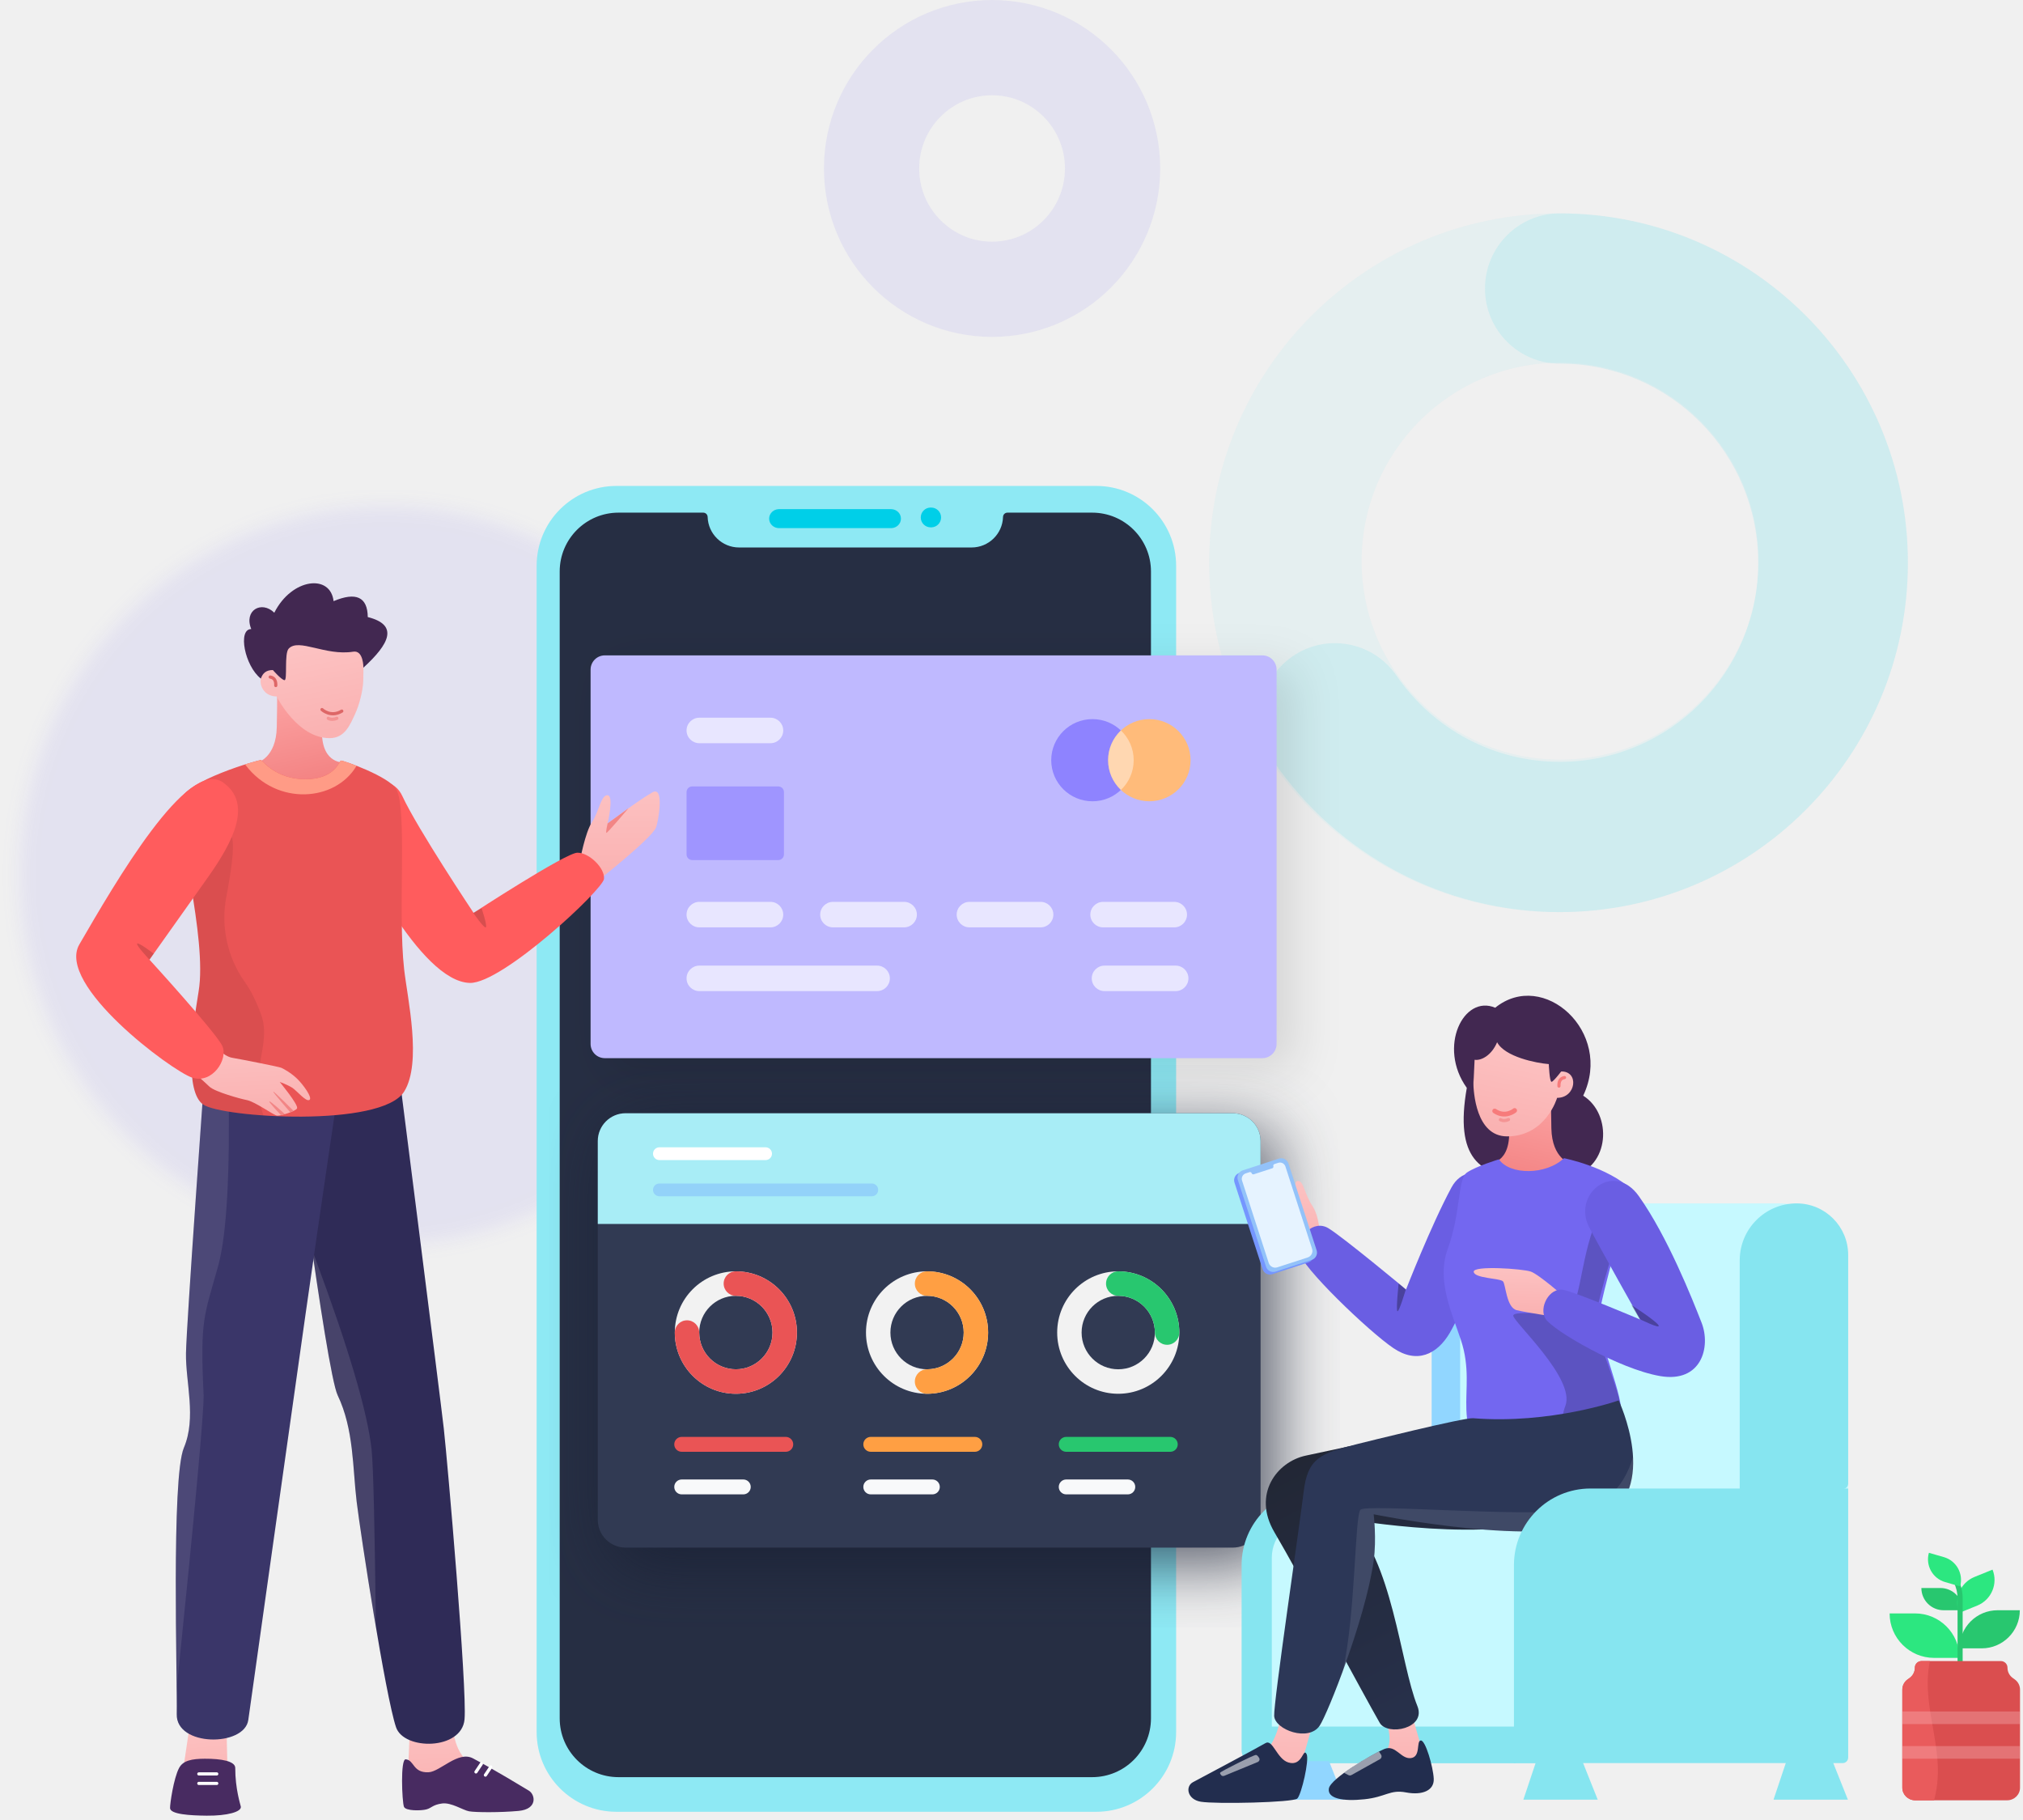
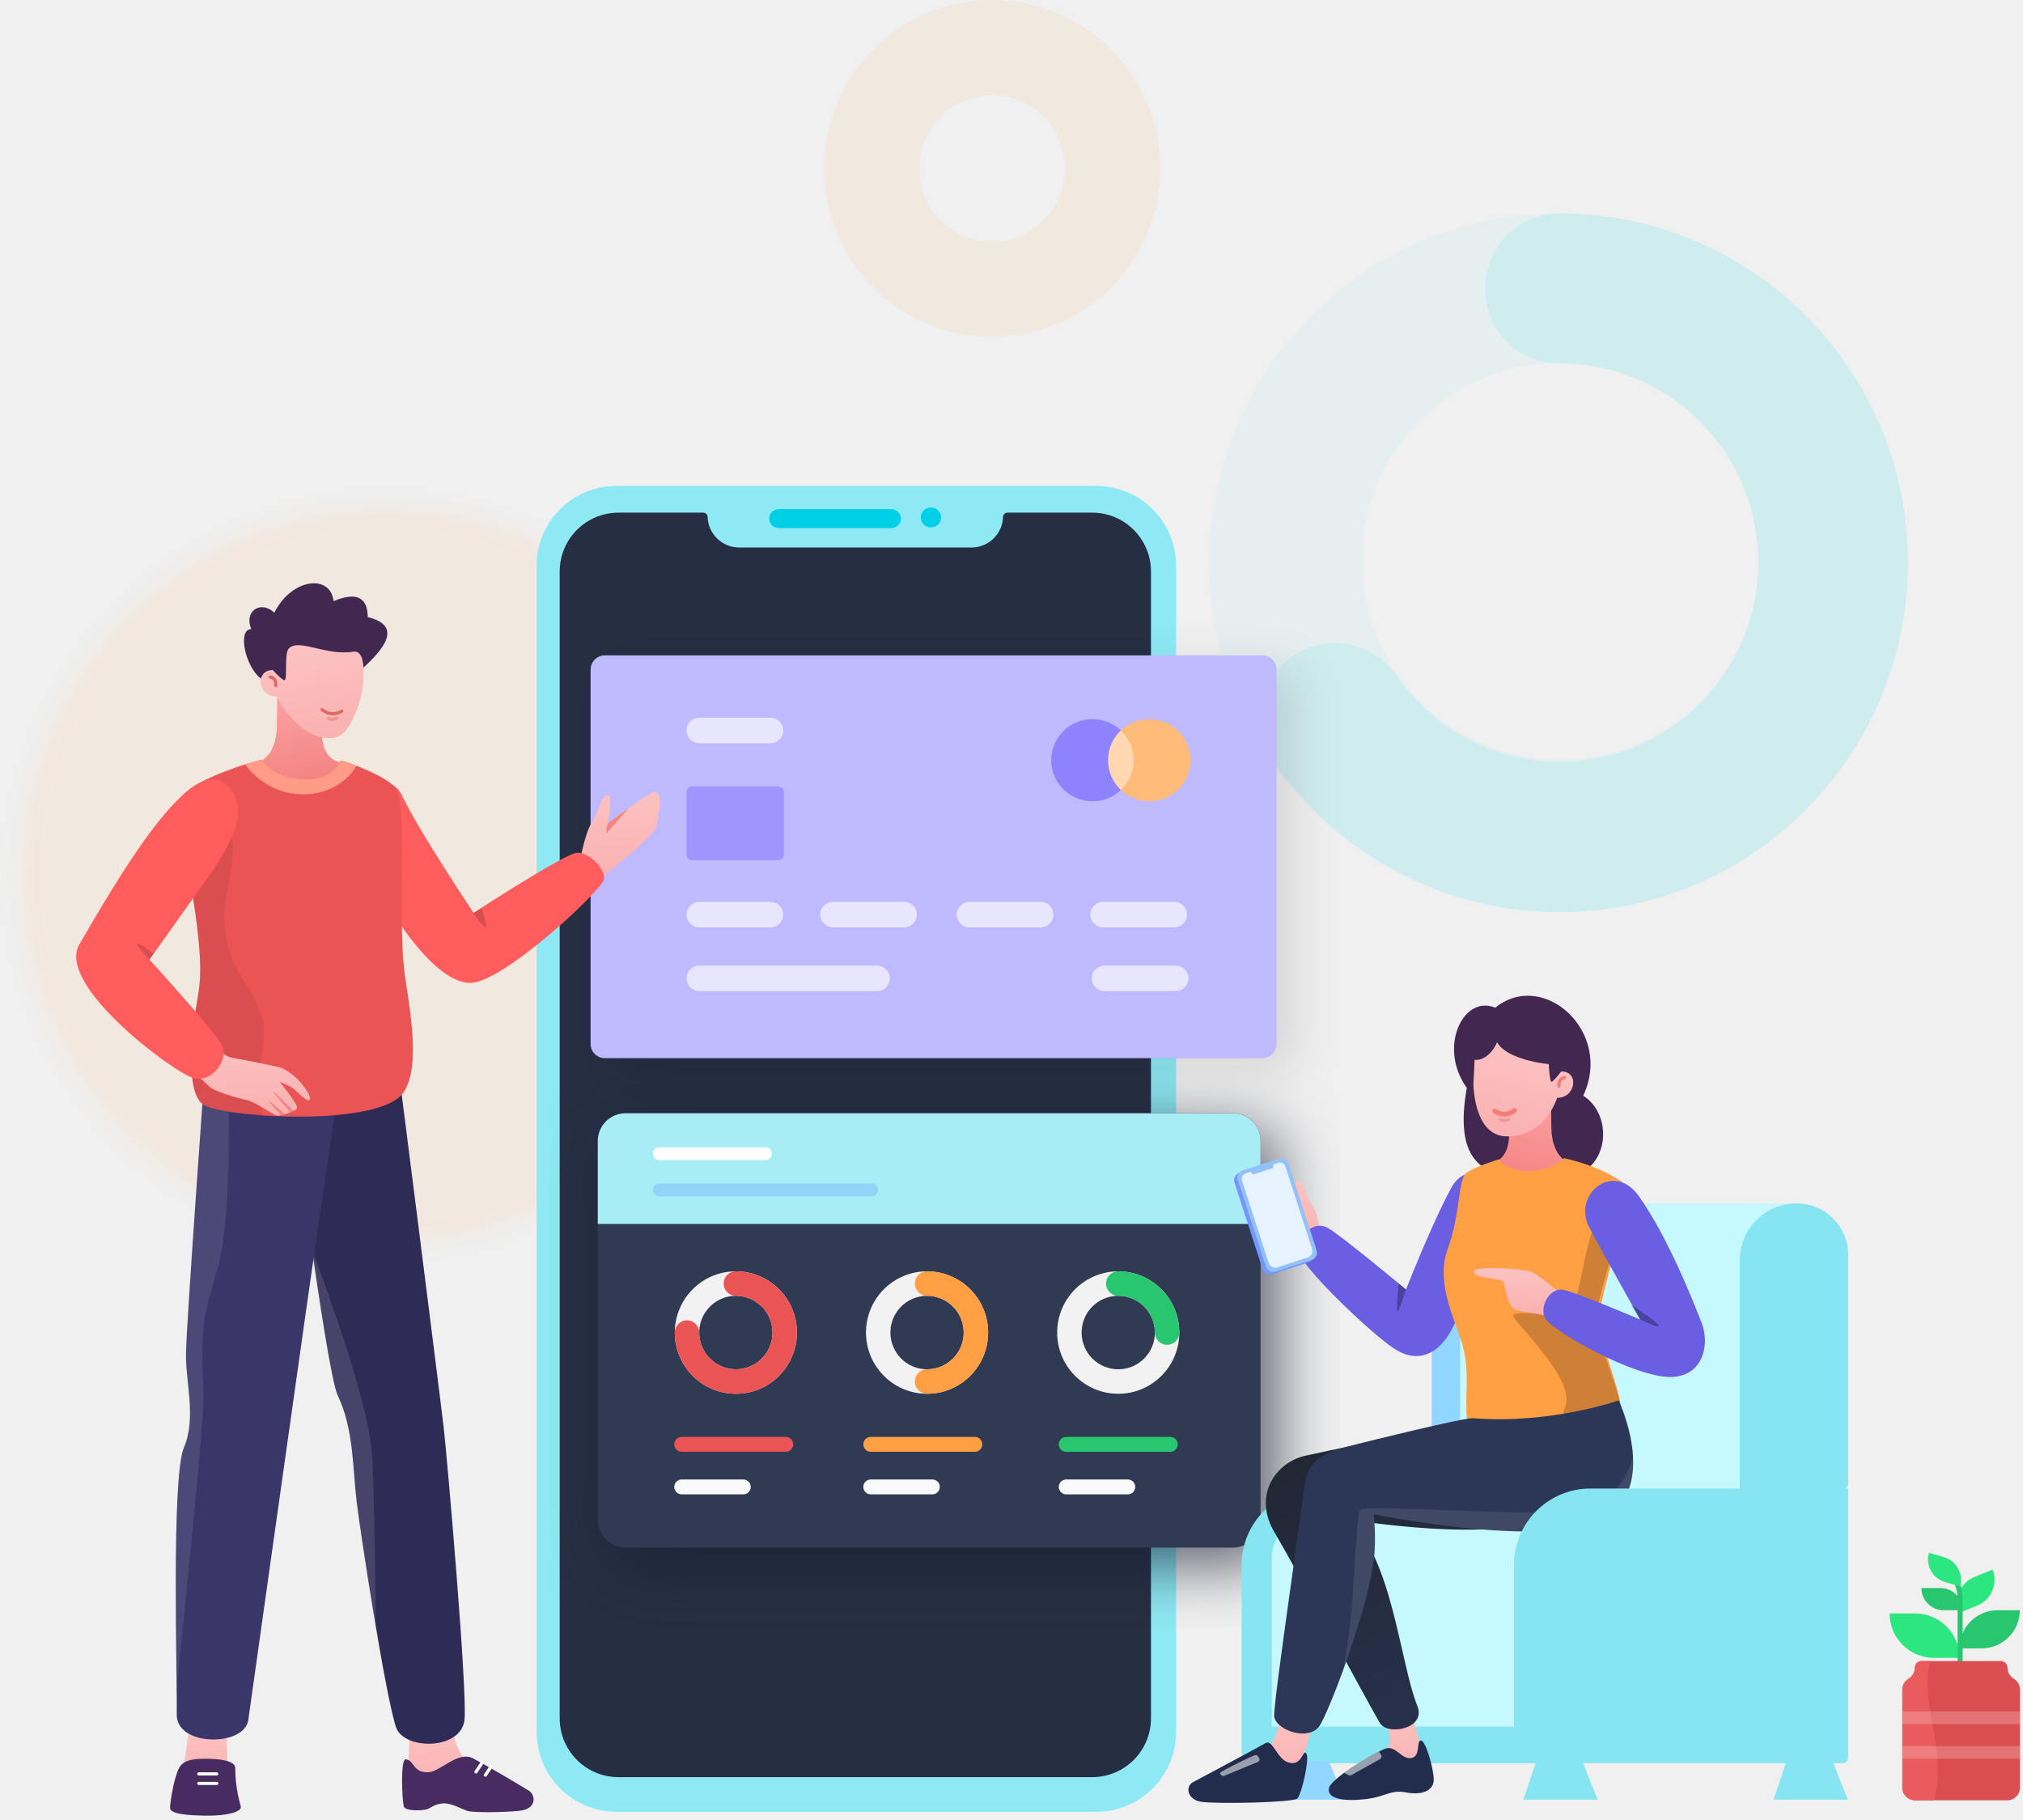
<svg xmlns="http://www.w3.org/2000/svg" width="637" height="573" viewBox="0 0 637 573" fill="none">
  <g id="Illustration">
    <g id="Shape">
      <g id="Oval" opacity="0.1" filter="url(#filter0_f)">
-         <ellipse cx="121.531" cy="275.607" rx="115.531" ry="116.393" fill="#7367F0" />
+         <ellipse cx="121.531" cy="275.607" rx="115.531" ry="116.393" fill="#ff9f43" />
      </g>
      <path id="Oval_2" opacity="0.05" fill-rule="evenodd" clip-rule="evenodd" d="M380.75 177.185C380.75 116.434 429.999 67.185 490.75 67.185C551.501 67.185 600.75 116.434 600.75 177.185C600.75 237.937 551.501 287.185 490.75 287.185C429.999 287.185 380.75 237.937 380.75 177.185ZM553.75 176.685C553.75 142.167 525.768 114.185 491.25 114.185C456.732 114.185 428.75 142.167 428.75 176.685C428.75 211.203 456.732 239.185 491.25 239.185C525.768 239.185 553.75 211.203 553.75 176.685Z" fill="#00CFE8" />
-       <ellipse id="Oval_3" opacity="0.1" cx="312.382" cy="53.041" rx="37.944" ry="38.041" stroke="#7367F0" stroke-width="30" />
+       <ellipse id="Oval_3" opacity="0.1" cx="312.382" cy="53.041" rx="37.944" ry="38.041" stroke="#ff9f43" stroke-width="30" />
      <path id="Path" opacity="0.1" d="M491.165 67.185C551.687 67.185 600.75 116.434 600.75 177.185C600.75 237.937 551.687 287.185 491.165 287.185C454.704 287.185 421.237 269.153 400.923 239.605C393.53 228.852 396.221 214.12 406.933 206.699C417.538 199.353 432.029 201.927 439.491 212.413L439.715 212.733C451.321 229.614 470.362 239.873 491.165 239.873C525.656 239.873 553.617 211.807 553.617 177.185C553.617 142.91 526.213 115.059 492.198 114.506L491.165 114.497C478.15 114.497 467.598 103.906 467.598 90.841C467.598 77.776 478.15 67.185 491.165 67.185Z" fill="#00CFE8" />
    </g>
    <g id="Mobile Banking App">
      <g id="Phone3">
        <path id="Rectangle" fill-rule="evenodd" clip-rule="evenodd" d="M168.975 178.137C168.975 164.254 180.229 153 194.112 153H345.201C359.084 153 370.338 164.254 370.338 178.137V545.323C370.338 559.206 359.084 570.46 345.201 570.46H194.112C180.229 570.46 168.975 559.206 168.975 545.323V178.137Z" fill="#8EE9F4" />
        <g id="Group 48">
          <path id="Rectangle_2" fill-rule="evenodd" clip-rule="evenodd" d="M176.237 179.934C176.237 169.705 184.53 161.412 194.759 161.412H221.439C222.187 161.412 222.799 162.007 222.821 162.755V162.755C222.976 168.115 227.365 172.379 232.727 172.379H305.926C311.288 172.379 315.678 168.115 315.833 162.755V162.755C315.854 162.007 316.467 161.412 317.215 161.412H343.894C354.124 161.412 362.416 169.705 362.416 179.934V541.033C362.416 551.263 354.124 559.555 343.894 559.555H194.759C184.53 559.555 176.237 551.263 176.237 541.033V179.934Z" fill="#262E43" />
          <mask id="mask0" mask-type="alpha" maskUnits="userSpaceOnUse" x="176" y="161" width="187" height="399">
            <path id="Rectangle_3" fill-rule="evenodd" clip-rule="evenodd" d="M176.237 179.934C176.237 169.705 184.53 161.412 194.759 161.412H221.439C222.187 161.412 222.799 162.007 222.821 162.755V162.755C222.976 168.115 227.365 172.379 232.727 172.379H305.926C311.288 172.379 315.678 168.115 315.833 162.755V162.755C315.854 162.007 316.467 161.412 317.215 161.412H343.894C354.124 161.412 362.416 169.705 362.416 179.934V541.033C362.416 551.263 354.124 559.555 343.894 559.555H194.759C184.53 559.555 176.237 551.263 176.237 541.033V179.934Z" fill="white" />
          </mask>
          <g mask="url(#mask0)">
            <ellipse id="Oval_4" cx="246.822" cy="403.737" rx="15.969" ry="15.951" fill="#E97EFF" fill-opacity="0.549" />
            <path id="Rectangle_4" fill-rule="evenodd" clip-rule="evenodd" d="M198.916 235.001C198.916 232.11 201.259 229.767 204.15 229.767H335.904C338.794 229.767 341.138 232.11 341.138 235.001V235.001C341.138 237.891 338.794 240.235 335.904 240.235H204.15C201.259 240.235 198.916 237.891 198.916 235.001V235.001Z" fill="#E97EFF" fill-opacity="0.549" />
          </g>
        </g>
        <path id="Path_2" d="M280.572 160.308C282.294 160.308 283.69 161.647 283.69 163.299C283.69 164.914 282.355 166.23 280.686 166.288L280.572 166.29H245.304C243.582 166.29 242.186 164.951 242.186 163.299C242.186 161.684 243.521 160.368 245.19 160.31L245.304 160.308H280.572Z" fill="#00CFE8" />
        <path id="Path_3" d="M293.21 159.81C294.933 159.81 296.329 161.205 296.329 162.925C296.329 164.608 294.994 165.979 293.325 166.039L293.21 166.041H293.047C291.324 166.041 289.928 164.646 289.928 162.925C289.928 161.243 291.263 159.872 292.932 159.812L293.047 159.81H293.21Z" fill="#00CFE8" />
      </g>
      <g id="BoardPieChart">
        <g id="Rectangle_5" filter="url(#filter1_d)">
          <path fill-rule="evenodd" clip-rule="evenodd" d="M188.229 359.27C188.229 354.434 192.15 350.513 196.986 350.513H388.175C393.011 350.513 396.931 354.434 396.931 359.27V478.524C396.931 483.361 393.011 487.281 388.175 487.281H196.986C192.15 487.281 188.229 483.361 188.229 478.524V359.27Z" fill="#313A53" />
        </g>
        <mask id="mask1" mask-type="alpha" maskUnits="userSpaceOnUse" x="188" y="350" width="209" height="138">
          <path id="Rectangle_6" fill-rule="evenodd" clip-rule="evenodd" d="M188.229 359.27C188.229 354.434 192.15 350.513 196.986 350.513H388.175C393.011 350.513 396.931 354.434 396.931 359.27V478.524C396.931 483.361 393.011 487.281 388.175 487.281H196.986C192.15 487.281 188.229 483.361 188.229 478.524V359.27Z" fill="white" />
        </mask>
        <g mask="url(#mask1)">
          <path id="Rectangle_7" fill-rule="evenodd" clip-rule="evenodd" d="M183.547 345.15H402.282V385.376H183.547L183.547 345.15Z" fill="#A8EDF6" />
          <path id="Rectangle_8" opacity="0.366" fill-rule="evenodd" clip-rule="evenodd" d="M205.621 374.649C205.621 373.538 206.522 372.638 207.632 372.638H274.515C275.626 372.638 276.526 373.538 276.526 374.649V374.649C276.526 375.76 275.626 376.66 274.515 376.66H207.632C206.522 376.66 205.621 375.76 205.621 374.649V374.649Z" fill="#6FA3FF" />
          <rect id="Rectangle_9" x="205.621" y="361.24" width="37.459" height="4.023" rx="2.011" fill="white" />
          <rect id="Rectangle_10" x="212.311" y="452.419" width="37.459" height="4.693" rx="2.346" fill="#EA5455" />
          <path id="Rectangle_11" fill-rule="evenodd" clip-rule="evenodd" d="M212.311 468.174C212.311 466.878 213.361 465.827 214.657 465.827H234.045C235.341 465.827 236.392 466.878 236.392 468.174V468.174C236.392 469.47 235.341 470.52 234.045 470.52H214.657C213.361 470.52 212.311 469.47 212.311 468.174V468.174Z" fill="#F8F9FA" />
          <rect id="Rectangle_12" x="271.844" y="452.419" width="37.459" height="4.693" rx="2.346" fill="#FF9F43" />
          <path id="Rectangle_13" fill-rule="evenodd" clip-rule="evenodd" d="M271.844 468.174C271.844 466.878 272.894 465.827 274.19 465.827H293.578C294.874 465.827 295.925 466.878 295.925 468.174V468.174C295.925 469.47 294.874 470.52 293.578 470.52H274.19C272.894 470.52 271.844 469.47 271.844 468.174V468.174Z" fill="#F8F9FA" />
          <rect id="Rectangle_14" x="333.385" y="452.419" width="37.459" height="4.693" rx="2.346" fill="#28C76F" />
          <path id="Rectangle_15" fill-rule="evenodd" clip-rule="evenodd" d="M333.385 468.174C333.385 466.878 334.435 465.827 335.731 465.827H355.119C356.415 465.827 357.466 466.878 357.466 468.174V468.174C357.466 469.47 356.415 470.52 355.119 470.52H335.731C334.435 470.52 333.385 469.47 333.385 468.174V468.174Z" fill="#F8F9FA" />
          <g id="Group 3">
            <path id="Oval_5" fill-rule="evenodd" clip-rule="evenodd" d="M352.114 438.843C362.735 438.843 371.345 430.213 371.345 419.568C371.345 408.923 362.735 400.293 352.114 400.293C341.493 400.293 332.883 408.923 332.883 419.568C332.883 430.213 341.493 438.843 352.114 438.843ZM352.114 431.133C345.741 431.133 340.575 425.955 340.575 419.568C340.575 413.181 345.741 408.003 352.114 408.003C358.487 408.003 363.653 413.181 363.653 419.568C363.653 425.955 358.487 431.133 352.114 431.133Z" fill="#F2F2F2" />
            <path id="Path_4" fill-rule="evenodd" clip-rule="evenodd" d="M371.345 419.568C371.345 408.923 362.735 400.293 352.114 400.293C349.99 400.293 348.268 402.019 348.268 404.148C348.268 406.277 349.99 408.003 352.114 408.003C358.414 408.003 363.535 413.064 363.651 419.351L363.653 419.568C363.653 421.697 365.375 423.423 367.499 423.423C369.623 423.423 371.345 421.697 371.345 419.568Z" fill="#28C76F" />
          </g>
          <g id="Group 4">
            <path id="Oval_6" fill-rule="evenodd" clip-rule="evenodd" d="M291.911 438.843C302.532 438.843 311.142 430.213 311.142 419.568C311.142 408.923 302.532 400.293 291.911 400.293C281.29 400.293 272.68 408.923 272.68 419.568C272.68 430.213 281.29 438.843 291.911 438.843ZM291.911 431.133C285.538 431.133 280.372 425.955 280.372 419.568C280.372 413.181 285.538 408.003 291.911 408.003C298.284 408.003 303.45 413.181 303.45 419.568C303.45 425.955 298.284 431.133 291.911 431.133Z" fill="#F2F2F2" />
            <path id="Path_5" d="M291.911 438.843C302.532 438.843 311.142 430.213 311.142 419.568C311.142 408.923 302.532 400.293 291.911 400.293C289.786 400.293 288.064 402.019 288.064 404.148C288.064 406.277 289.786 408.003 291.911 408.003C298.283 408.003 303.45 413.181 303.45 419.568C303.45 425.882 298.4 431.015 292.127 431.131L291.911 431.133C289.786 431.133 288.064 432.859 288.064 434.988C288.064 437.117 289.786 438.843 291.911 438.843Z" fill="#FF9F43" />
          </g>
          <g id="Group 6">
            <path id="Oval_7" fill-rule="evenodd" clip-rule="evenodd" d="M231.709 438.843C242.33 438.843 250.94 430.213 250.94 419.568C250.94 408.923 242.33 400.293 231.709 400.293C221.088 400.293 212.478 408.923 212.478 419.568C212.478 430.213 221.088 438.843 231.709 438.843ZM231.709 431.133C225.336 431.133 220.17 425.955 220.17 419.568C220.17 413.181 225.336 408.003 231.709 408.003C238.082 408.003 243.248 413.181 243.248 419.568C243.248 425.955 238.082 431.133 231.709 431.133Z" fill="#F2F2F2" />
            <path id="Path_6" fill-rule="evenodd" clip-rule="evenodd" d="M212.478 419.568C212.478 430.213 221.088 438.843 231.709 438.843C242.33 438.843 250.94 430.213 250.94 419.568C250.94 408.923 242.33 400.293 231.709 400.293C229.585 400.293 227.863 402.019 227.863 404.148C227.863 406.277 229.585 408.003 231.709 408.003C238.082 408.003 243.248 413.181 243.248 419.568C243.248 425.955 238.082 431.133 231.709 431.133C225.336 431.133 220.17 425.955 220.17 419.568C220.17 417.439 218.448 415.713 216.324 415.713C214.2 415.713 212.478 417.439 212.478 419.568Z" fill="#EA5455" />
          </g>
        </g>
      </g>
      <g id="VisaCard2">
        <g id="Rectangle_16" filter="url(#filter2_d)">
          <path fill-rule="evenodd" clip-rule="evenodd" d="M190.441 206.351H397.491C399.964 206.351 401.968 208.361 401.968 210.841V328.683C401.968 331.163 399.964 333.172 397.491 333.172H190.441C187.968 333.172 185.964 331.163 185.964 328.683V210.841C185.964 208.361 187.968 206.351 190.441 206.351Z" fill="#BFB9FF" />
        </g>
        <g id="Group 46">
          <g id="Group 45">
            <g id="Group 43">
              <ellipse id="Oval_8" cx="343.993" cy="239.357" rx="12.983" ry="12.935" fill="#8E83FF" />
              <ellipse id="Oval Copy 10" cx="361.901" cy="239.357" rx="12.983" ry="12.935" fill="#FFBB7A" />
              <path id="Path_7" fill-rule="evenodd" clip-rule="evenodd" d="M352.83 230.104L352.949 229.992C355.43 232.348 356.976 235.673 356.976 239.357C356.976 243.042 355.43 246.367 352.949 248.723C350.465 246.368 348.918 243.042 348.918 239.357C348.918 235.731 350.416 232.452 352.83 230.104L352.949 229.992L352.83 230.104Z" fill="white" fill-opacity="0.416" />
            </g>
            <path id="Rectangle_17" fill-rule="evenodd" clip-rule="evenodd" d="M217.972 247.609H245.057C246.046 247.609 246.848 248.408 246.848 249.393V269.019C246.848 270.004 246.046 270.803 245.057 270.803H217.972C216.983 270.803 216.182 270.004 216.182 269.019V249.393C216.182 248.408 216.983 247.609 217.972 247.609Z" fill="#9F95FF" />
          </g>
          <g id="Group 44">
            <path id="Rectangle_18" fill-rule="evenodd" clip-rule="evenodd" d="M220.211 283.96H242.595C244.82 283.96 246.624 285.758 246.624 287.975C246.624 290.192 244.82 291.989 242.595 291.989H220.211C217.986 291.989 216.182 290.192 216.182 287.975C216.182 285.758 217.986 283.96 220.211 283.96Z" fill="white" fill-opacity="0.647" />
            <path id="Rectangle_19" fill-rule="evenodd" clip-rule="evenodd" d="M220.211 304.032H276.17C278.396 304.032 280.199 305.829 280.199 308.046C280.199 310.263 278.396 312.06 276.17 312.06H220.211C217.986 312.06 216.182 310.263 216.182 308.046C216.182 305.829 217.986 304.032 220.211 304.032Z" fill="white" fill-opacity="0.647" />
            <path id="Rectangle_20" fill-rule="evenodd" clip-rule="evenodd" d="M347.799 304.032H370.182C372.408 304.032 374.212 305.829 374.212 308.046C374.212 310.263 372.408 312.06 370.182 312.06H347.799C345.573 312.06 343.77 310.263 343.77 308.046C343.77 305.829 345.573 304.032 347.799 304.032Z" fill="white" fill-opacity="0.647" />
            <path id="Rectangle_21" fill-rule="evenodd" clip-rule="evenodd" d="M220.211 225.977H242.595C244.82 225.977 246.624 227.774 246.624 229.991C246.624 232.208 244.82 234.005 242.595 234.005H220.211C217.986 234.005 216.182 232.208 216.182 229.991C216.182 227.774 217.986 225.977 220.211 225.977Z" fill="white" fill-opacity="0.647" />
            <path id="Rectangle Copy 38" fill-rule="evenodd" clip-rule="evenodd" d="M262.293 283.96H284.677C286.902 283.96 288.706 285.758 288.706 287.975C288.706 290.192 286.902 291.989 284.677 291.989H262.293C260.068 291.989 258.264 290.192 258.264 287.975C258.264 285.758 260.068 283.96 262.293 283.96Z" fill="white" fill-opacity="0.647" />
            <path id="Rectangle Copy 39" fill-rule="evenodd" clip-rule="evenodd" d="M305.269 283.96H327.653C329.878 283.96 331.682 285.758 331.682 287.975C331.682 290.192 329.878 291.989 327.653 291.989H305.269C303.044 291.989 301.24 290.192 301.24 287.975C301.24 285.758 303.044 283.96 305.269 283.96Z" fill="white" fill-opacity="0.647" />
            <path id="Rectangle Copy 40" fill-rule="evenodd" clip-rule="evenodd" d="M347.351 283.96H369.735C371.96 283.96 373.764 285.758 373.764 287.975C373.764 290.192 371.96 291.989 369.735 291.989H347.351C345.126 291.989 343.322 290.192 343.322 287.975C343.322 285.758 345.126 283.96 347.351 283.96Z" fill="white" fill-opacity="0.647" />
          </g>
        </g>
      </g>
      <g id="Men1.1">
        <g id="LLeg">
          <path id="Path_8" fill-rule="evenodd" clip-rule="evenodd" d="M142.482 542C142.482 542 142.328 551.857 148.381 555.358C154.434 558.86 163.812 565.365 163.812 565.365L128.137 566.574L129.154 541.911L142.482 542Z" fill="url(#paint0_linear)" />
          <path id="Path_9" fill-rule="evenodd" clip-rule="evenodd" d="M127.761 553.936C130.519 554.22 129.916 558.21 134.922 558.016C138.569 557.874 144.257 551.148 148.936 553.639C156.078 557.442 164.453 562.57 166.506 563.791C168.56 565.013 169.371 569.618 163.303 570.184C157.501 570.724 149.668 570.664 147.707 570.306C145.744 569.949 142.105 567.446 139.177 567.846C136.249 568.247 135.915 569.256 134.279 569.703C132.643 570.15 127.704 570.247 127.192 568.868C126.603 567.286 126.014 553.756 127.761 553.936Z" fill="#482B61" />
          <path id="Path_10" fill-rule="evenodd" clip-rule="evenodd" d="M124.996 332.889C124.996 332.889 138.605 439.705 139.743 449.806C140.88 459.908 147.128 531.771 146.273 541.357C145.402 551.118 127.14 551.171 124.69 543.806C121.337 533.725 113.585 483.341 112.303 472.819C111.021 462.298 111.471 450.083 106.319 439.309C102.63 431.596 90.423 335.628 90.423 335.628L124.996 332.889Z" fill="#2F2B57" />
          <path id="Path_11" opacity="0.591" fill-rule="evenodd" clip-rule="evenodd" d="M116.998 456.324L117.046 456.805C117.566 462.384 118.001 480.866 118.352 512.249L117.569 507.562C115.113 492.698 112.931 477.974 112.303 472.819C111.048 462.517 111.453 450.591 106.634 439.985L106.319 439.309C104.695 435.915 101.422 415.426 98.266 393.547L99.257 396.201C109.796 424.543 115.709 444.584 116.998 456.324Z" fill="white" fill-opacity="0.192" />
          <path id="Path 10" d="M151.575 555.354L149.868 557.907" stroke="white" stroke-linecap="round" />
          <path id="Path 10_2" d="M154.554 556.352L152.848 558.906" stroke="white" stroke-linecap="round" />
        </g>
        <g id="RLeg">
          <path id="Path_12" fill-rule="evenodd" clip-rule="evenodd" d="M59.586 544.261L56.394 565.817L71.825 565.739L71.32 543.86L59.586 544.261Z" fill="url(#paint1_linear)" />
          <path id="Path_13" fill-rule="evenodd" clip-rule="evenodd" d="M53.55 569.305C53.499 568.047 54.67 559.89 56.394 556.66C57.644 554.318 60.417 553.769 64.474 553.752C69.707 553.732 74.081 554.523 74.075 556.66C74.056 563.199 75.714 568.228 75.826 568.802C76.153 570.488 71.472 571.747 65.08 571.682C59.847 571.631 53.631 571.266 53.55 569.305Z" fill="#482B61" />
          <path id="Path_14" fill-rule="evenodd" clip-rule="evenodd" d="M107.504 336.396C107.504 336.396 100.429 384.069 96.146 414.233C91.937 443.873 79.474 532.285 78.186 541.54C77.004 550.036 55.422 550.036 55.649 539.747C55.876 529.457 53.878 465.335 57.897 455.841C61.915 446.348 58.417 435.299 58.563 426.076C58.709 416.853 64.489 337.012 64.489 337.012L107.504 336.396Z" fill="#3A3669" />
          <path id="Path_15" opacity="0.462" fill-rule="evenodd" clip-rule="evenodd" d="M68.797 398.217L68.459 399.444C64.362 414.163 62.949 415.49 64.11 438.967L64.121 439.444C64.162 445.351 61.353 475.917 55.694 531.142L55.669 527.709C55.47 505.18 54.64 464.445 57.794 456.097L57.897 455.841C61.915 446.348 58.417 435.299 58.563 426.076C58.709 416.853 64.489 337.013 64.489 337.013L71.871 336.906L71.946 340.563C72.477 369.125 71.427 388.343 68.797 398.217V398.217Z" fill="white" fill-opacity="0.192" />
          <path id="Path 9" d="M62.605 558.534H68.253" stroke="white" stroke-linecap="round" />
          <path id="Path 9_2" d="M62.605 561.529H68.253" stroke="white" stroke-linecap="round" />
        </g>
        <g id="Head">
          <path id="Path_16" fill-rule="evenodd" clip-rule="evenodd" d="M81.035 240.078C81.035 240.078 86.946 238.683 87.151 228.949C87.356 219.214 87.212 215.891 87.212 215.891L101.226 215.655C101.226 215.655 101.368 226.504 101.37 230.428C101.375 240.968 108.682 240.078 108.682 240.078C108.682 240.078 107.163 248.624 95.365 249.291C86.154 249.812 81.035 240.078 81.035 240.078Z" fill="url(#paint2_linear)" />
          <g id="Head1">
            <path id="Path_17" fill-rule="evenodd" clip-rule="evenodd" d="M85.926 210.97C80.118 210.745 81.065 219.291 87.099 219.279C87.099 219.279 93.583 232.383 103.764 232.417C108.668 232.434 110.269 228.043 111.739 224.962C113.209 221.88 114.288 217.27 114.378 214.447C114.474 211.437 114.486 201.55 114.486 201.55L85.7 201.537L85.926 210.97Z" fill="url(#paint3_linear)" />
            <path id="Path_18" d="M103.356 226.173C104.227 226.654 105.263 226.535 106.065 226.173" stroke="#F49494" stroke-linecap="round" />
            <path id="Path 8" d="M86.832 215.849C86.892 214.478 86.476 213.39 85.085 213.171" stroke="#DE6767" stroke-linecap="round" />
            <path id="Path_19" fill-rule="evenodd" clip-rule="evenodd" d="M85.926 210.971C85.926 210.971 88.597 214.069 89.585 214.154C90.573 214.24 89.447 205.769 90.902 204.226C94.098 200.835 102.45 206.597 111.233 205.189C114.486 204.668 114.428 210.228 114.428 210.228C122.638 202.703 125.615 196.767 115.804 194.289C115.726 187.92 112.081 186.322 105.032 189.276C104.09 180.673 91.912 181.971 86.369 192.916C82.356 188.992 76.717 192.16 79.11 198.064C74.79 198.064 77.041 209.672 82.133 213.66C82.74 211.918 83.85 210.971 85.926 210.971Z" fill="#422851" />
            <path id="Path_20" d="M101.387 223.414C101.387 223.414 104.152 226.029 107.624 223.899" stroke="#DE6767" stroke-linecap="round" />
          </g>
        </g>
        <g id="LArm">
          <g id="Group 3_2">
            <path id="Path_21" fill-rule="evenodd" clip-rule="evenodd" d="M182.553 271.335C182.553 271.335 184.215 262.095 186.414 258.858C188.613 255.619 189.254 250.179 191.329 250.379C193.404 250.58 191.326 259.265 191.326 259.265C191.326 259.265 201.002 252.005 205.392 249.504C209.397 247.223 207.2 259.026 206.574 260.531C205.083 264.112 187.833 277.63 187.833 277.63C187.833 277.63 182.93 272.157 182.553 271.335Z" fill="url(#paint4_linear)" />
            <path id="Path_22" fill-rule="evenodd" clip-rule="evenodd" d="M191.326 259.264C191.326 259.264 190.612 262.235 190.968 262.235C191.325 262.235 197.892 254.487 197.892 254.487L191.326 259.264Z" fill="#F28585" />
          </g>
          <path id="Path_23" fill-rule="evenodd" clip-rule="evenodd" d="M126.694 250.655C131.425 260.915 149.121 287.426 149.121 287.426C149.121 287.426 178.119 268.52 181.809 268.481C185.499 268.442 190.509 273.338 190.194 276.717C189.879 280.096 158.129 309.732 147.946 309.483C132.113 309.095 112.258 267.922 110.219 262.419C104.759 247.678 122.079 240.647 126.694 250.655Z" fill="#FF5C5D" />
          <path id="Path 5" fill-rule="evenodd" clip-rule="evenodd" d="M149.016 287.407C149.016 287.407 152.364 292.312 152.964 291.99C153.564 291.668 151.648 285.994 151.648 285.994L149.016 287.407Z" fill="black" fill-opacity="0.16" />
        </g>
        <g id="Body">
          <path id="Path_24" fill-rule="evenodd" clip-rule="evenodd" d="M56.657 252.296C55.171 259.42 65.346 295.325 62.546 312.122C60.332 325.406 58.219 343.698 63.957 347.759C69.799 351.894 120.087 355.177 127.255 343.698C132.941 334.591 128.286 314.396 127.255 305.183C125.198 286.804 128.304 255.042 124.814 248.546C122.65 244.516 107.892 239.319 107.338 239.48C106.783 239.641 105.48 245.351 96.149 245.351C86.817 245.351 82.696 239.48 82.195 239.319C81.694 239.158 58.001 245.852 56.657 252.296Z" fill="#EA5455" />
          <path id="Path_25" fill-rule="evenodd" clip-rule="evenodd" d="M82.172 239.316L82.195 239.319C82.697 239.48 86.817 245.351 96.149 245.351C105.481 245.351 106.784 239.641 107.338 239.48C107.538 239.422 109.589 240.062 112.229 241.093L112.217 241.214C105.547 252.415 87.205 253.795 77.4 240.981L77.178 240.685L78.272 240.345C80.274 239.737 81.707 239.371 82.097 239.322L82.172 239.316Z" fill="#FF9B86" />
          <path id="Path_26" fill-rule="evenodd" clip-rule="evenodd" d="M56.688 257.245L57.511 257.359C66.233 258.607 71.348 260.58 72.857 263.28C73.847 265.052 73.387 271.044 71.476 281.257L71.273 282.329C69.501 291.586 71.528 301.163 76.877 308.888L77.178 309.316C78.987 311.847 80.654 315.179 82.181 319.314C85.722 328.903 78.19 336.983 82.96 351.25L81.986 351.178C73.12 350.499 65.949 349.169 63.957 347.759C58.219 343.698 60.333 325.406 62.546 312.122C64.928 297.83 57.917 269.704 56.688 257.245Z" fill="black" fill-opacity="0.067" />
        </g>
        <g id="Rarm">
          <g id="Group 2">
            <path id="Path_27" fill-rule="evenodd" clip-rule="evenodd" d="M66.881 328.606C66.881 328.606 70.229 332.556 73.086 333.047C75.943 333.538 87.901 335.877 88.631 336.224C89.321 336.551 91.68 337.793 93.697 339.786C95.445 341.512 98.469 345.606 97.455 346.31C96.371 347.063 93.445 343.371 91.977 342.459C90.438 341.501 88.072 340.654 88.072 340.654C88.072 340.654 93.924 347.713 93.552 348.946C93.281 349.847 88.305 351.384 87.24 351.268C86.176 351.153 80.313 346.86 77.678 346.361C75.85 346.015 67.666 343.798 65.94 342.133C64.215 340.468 60.333 337.089 60.333 337.089L66.881 328.606Z" fill="url(#paint5_linear)" />
            <path id="Path_28" fill-rule="evenodd" clip-rule="evenodd" d="M92.424 349.765C92.424 349.765 86.3 343.594 86.044 343.7C85.789 343.805 91.38 350.194 91.38 350.194L92.424 349.765Z" fill="#F28585" />
            <path id="Path_29" fill-rule="evenodd" clip-rule="evenodd" d="M89.694 350.778C89.694 350.778 85.107 346.575 84.807 346.778C84.507 346.98 88.481 351.121 88.481 351.121L89.694 350.778Z" fill="#F28585" />
          </g>
          <path id="Path_30" fill-rule="evenodd" clip-rule="evenodd" d="M70.209 246.345C79.665 252.998 73.347 265.092 65.503 276.186C58.175 286.549 47.068 302.158 47.068 302.158C47.068 302.158 67.953 325.034 69.97 329.266C71.987 333.499 66.836 341.448 60.431 339.277C54.026 337.106 17.578 310.107 24.99 297.348C36.311 277.859 59.04 238.486 70.209 246.345Z" fill="#FF5C5D" />
          <path id="Path 6" fill-rule="evenodd" clip-rule="evenodd" d="M47.068 302.158C47.068 302.158 42.782 297.624 43.183 297.099C43.583 296.575 48.413 300.281 48.413 300.281L47.068 302.158Z" fill="black" fill-opacity="0.16" />
        </g>
      </g>
      <g id="Group 7">
        <path id="Rectangle_22" fill-rule="evenodd" clip-rule="evenodd" d="M390.956 492.784C390.956 479.468 401.751 468.672 415.067 468.672L496.198 468.672V551.132C496.198 553.341 494.407 555.132 492.198 555.132H394.956C392.747 555.132 390.956 553.341 390.956 551.132L390.956 492.784Z" fill="#86E5F0" />
        <path id="Rectangle_23" fill-rule="evenodd" clip-rule="evenodd" d="M400.465 538.065L477.244 538.065V555.132H400.465V538.065Z" fill="#86E5F0" />
        <path id="Path_31" fill-rule="evenodd" clip-rule="evenodd" d="M498.245 554.514L503.088 566.644H479.675L483.732 554.514H498.245Z" fill="#86E5F0" />
        <path id="Path_32" fill-rule="evenodd" clip-rule="evenodd" d="M418.474 554.514L423.318 566.644H399.904L403.962 554.514H418.474Z" fill="#91D6FF" />
        <path id="Path_33" fill-rule="evenodd" clip-rule="evenodd" d="M577.018 554.514L581.862 566.644H558.448L562.506 554.514H577.018Z" fill="#86E5F0" />
        <path id="Rectangle_24" fill-rule="evenodd" clip-rule="evenodd" d="M450.796 403.492C450.796 390.38 461.275 379.671 474.384 379.387L496.796 378.901V476.828H450.796L450.796 403.492Z" fill="#91D6FF" />
        <path id="Rectangle_25" fill-rule="evenodd" clip-rule="evenodd" d="M459.77 403.012C459.77 389.696 470.565 378.901 483.881 378.901H560.112C572.174 378.901 581.952 388.679 581.952 400.741V477.076C581.952 478.041 581.169 478.824 580.205 478.824H459.77L459.77 403.012Z" fill="#C6F9FF" />
        <path id="Rectangle_26" fill-rule="evenodd" clip-rule="evenodd" d="M547.805 396.818C547.805 386.923 555.827 378.901 565.722 378.901V378.901C574.685 378.901 581.952 386.167 581.952 395.13V467.1C581.952 468.065 581.169 468.847 580.205 468.847H547.805V396.818Z" fill="#86E5F0" />
        <path id="Rectangle_27" fill-rule="evenodd" clip-rule="evenodd" d="M400.465 490.474C400.465 483.515 406.106 477.874 413.065 477.874H491.345V543.628H400.465V490.474Z" fill="#C6F9FF" />
        <g id="Wom1.4">
          <g id="Head_2">
            <path id="Path_34" fill-rule="evenodd" clip-rule="evenodd" d="M494.783 370.394C506.982 367.552 507.785 350.8 498.511 344.989C508.075 324.929 485.958 305.012 470.808 317.295C460.876 313.041 452.622 329.64 461.864 342.532C457.989 364.667 465.875 370.388 480.092 370.632L494.783 370.394Z" fill="#422851" />
            <path id="Path_35" fill-rule="evenodd" clip-rule="evenodd" d="M494.632 366.393C494.632 366.393 488.698 365 488.492 355.271C488.286 345.543 488.431 342.223 488.431 342.223L475.36 341.987C475.36 341.987 475.218 352.828 475.216 356.75C475.21 367.283 467.875 366.393 467.875 366.393C467.875 366.393 469.4 374.934 481.244 375.6C490.491 376.121 494.632 366.393 494.632 366.393Z" fill="url(#paint6_linear)" />
            <path id="Path_36" fill-rule="evenodd" clip-rule="evenodd" d="M491.477 337.365C497.308 337.139 496.357 345.679 490.3 345.668C490.3 345.668 486.782 357.8 474.568 357.8C464.648 357.8 464.003 343.66 463.913 340.839C463.816 337.831 463.804 327.95 463.804 327.95L491.704 327.938L491.477 337.365Z" fill="url(#paint7_linear)" />
            <path id="Path_37" d="M476.923 349.65C476.923 349.65 474.014 352.114 470.644 349.806" stroke="#F77B7B" stroke-width="1.5" stroke-linecap="round" />
            <path id="Path_38" d="M475.003 352.504C474.098 352.922 473.226 352.952 472.448 352.536" stroke="#F49494" stroke-linecap="round" />
            <path id="Path 8_2" d="M490.884 341.958C490.824 340.588 491.241 339.5 492.638 339.281" stroke="#F77B7B" stroke-linecap="round" />
            <path id="Path_39" fill-rule="evenodd" clip-rule="evenodd" d="M492.4 336.309C492.4 336.309 489.204 340.6 488.557 340.623C487.909 340.646 487.683 335.043 487.683 335.043C483.762 334.743 473.841 332.766 471.408 328.161C469.708 332.224 466.456 334.029 464.32 333.683L463.915 342.315L462.918 324.96H493.182L492.4 336.309Z" fill="#422851" />
          </g>
          <g id="LLeg_2">
            <path id="Path_40" fill-rule="evenodd" clip-rule="evenodd" d="M434.913 537.945C434.913 537.945 440.143 548.516 435.855 551.847C431.561 555.179 420.217 561.422 420.217 561.422L450.271 559.532L443.59 536.478L434.913 537.945Z" fill="url(#paint8_linear)" />
            <path id="Path_41" fill-rule="evenodd" clip-rule="evenodd" d="M447.364 548.005C445.881 548.178 447.465 553.174 444.254 553.554C441.049 553.934 439.491 549.201 435.854 550.701C432.217 552.202 418.954 559.96 418.431 563.132C417.903 566.303 422.844 567.236 429.622 566.52C436.399 565.804 437.648 563.391 442.736 564.363C447.817 565.334 451.623 563.786 451.456 560.071C451.288 556.357 448.847 547.832 447.364 548.005Z" fill="#222D4E" />
            <path id="Path 14" fill-rule="evenodd" clip-rule="evenodd" d="M434.195 551.471L434.855 552.461C435.179 552.947 435.02 553.605 434.51 553.889L425.545 558.895C425.254 559.057 424.902 559.064 424.605 558.913L423.213 558.207C425.399 556.623 427.186 555.433 429.161 554.264C430.678 553.367 432.357 552.442 434.195 551.471Z" fill="white" fill-opacity="0.541" />
            <path id="Path_42" fill-rule="evenodd" clip-rule="evenodd" d="M480.186 444.779C471.087 445.185 420.447 456.392 411.247 458.296C402.047 460.2 394.268 470.502 401.284 482.431C409.164 495.822 429.495 533.853 434.431 542.427C436.875 546.67 449.2 544.291 446.305 537.169C440.908 523.892 438.401 490.539 424.641 478.378C424.641 478.378 470.917 486.436 490.907 477.206C505.435 470.496 502.148 443.796 480.186 444.779Z" fill="url(#paint9_linear)" />
          </g>
          <g id="LArm_2">
            <path id="Path_43" fill-rule="evenodd" clip-rule="evenodd" d="M415.718 390.947C415.718 390.947 415.821 383.54 413.231 379.669C410.642 375.798 410.539 371.686 408.579 371.82C406.619 371.955 408.56 381.512 408.56 381.512C408.56 381.512 406.073 380.562 404.287 379.36C402.5 378.157 397.083 372.23 395.817 373.28C393.671 375.07 397.128 385.165 399.011 387.183C400.9 389.202 411.22 395.841 411.22 395.841L415.718 390.947Z" fill="url(#paint10_linear)" />
            <path id="Path_44" fill-rule="evenodd" clip-rule="evenodd" d="M471.632 386.508C467.399 396.33 459.65 414.374 456.455 419.757C452.451 426.498 446.137 429.468 438.745 424.467C430.978 419.211 409.591 398.711 408.964 394.068C408.342 389.424 413.577 383.853 418.314 386.737C423.05 389.622 442.732 406.01 442.732 406.01C442.732 406.01 450.675 385.637 457.064 373.836C462.598 363.626 478.074 371.577 471.632 386.508Z" fill="#6A5EE3" />
            <path id="Path_45" fill-rule="evenodd" clip-rule="evenodd" d="M442.649 406.02C442.649 406.02 440.516 413.26 440.017 412.841C439.519 412.422 440.398 404.128 440.398 404.128L442.649 406.02Z" fill="black" fill-opacity="0.303" />
          </g>
          <g id="PhoneMini4">
            <g id="Group 3_3">
              <path id="Rectangle_28" d="M388.709 372.331C388.3 371.07 388.99 369.716 390.25 369.307L401.617 365.613C402.878 365.204 404.232 365.894 404.641 367.154L413.517 394.47C413.927 395.731 413.237 397.085 411.976 397.495L400.609 401.188C399.349 401.598 397.995 400.908 397.585 399.647L388.709 372.331Z" fill="#7596FF" />
              <rect id="Rectangle_29" x="389.032" y="369.239" width="16.752" height="33.522" rx="2.4" transform="rotate(-18 389.032 369.239)" fill="#93C2F9" />
              <path id="Rectangle_30" d="M392.25 369.453L393.458 369.06C393.704 368.98 393.966 369.091 394.085 369.311L394.122 369.399C394.212 369.676 394.51 369.828 394.787 369.738L400.613 367.845C400.859 367.765 401.006 367.521 400.973 367.273L400.952 367.18C400.862 366.903 401.013 366.605 401.29 366.515L402.492 366.125C403.385 365.835 404.341 366.285 404.697 367.137L404.748 367.276V367.276L413.149 393.21C413.514 394.342 412.895 395.556 411.765 395.925L402.206 399.031C401.124 399.385 399.965 398.833 399.545 397.794L399.492 397.649C399.492 397.648 399.492 397.648 399.493 397.647L391.094 371.719C390.788 370.774 391.305 369.76 392.25 369.453Z" fill="#E6F3FF" />
            </g>
          </g>
          <g id="Body_2">
-             <path id="Path_46" fill-rule="evenodd" clip-rule="evenodd" d="M513.93 374.674C513.93 374.674 503.73 408.844 503.428 415.313C503.126 421.782 511.77 440.794 510.299 445.599C506.905 456.704 463.582 461.485 461.927 446.547C461.155 439.58 462.761 433.327 460.91 425.118C459.066 416.909 451.651 404.711 455.857 393.242C460.062 381.773 458.935 371.163 461.943 369.157C464.951 367.152 471.982 365.022 471.982 365.022C475.401 370.056 486.943 369.983 492.451 364.667C492.451 364.667 506.134 367.322 513.93 374.674Z" fill="#7367F0" />
+             <path id="Path_46" fill-rule="evenodd" clip-rule="evenodd" d="M513.93 374.674C513.93 374.674 503.73 408.844 503.428 415.313C503.126 421.782 511.77 440.794 510.299 445.599C506.905 456.704 463.582 461.485 461.927 446.547C461.155 439.58 462.761 433.327 460.91 425.118C459.066 416.909 451.651 404.711 455.857 393.242C460.062 381.773 458.935 371.163 461.943 369.157C464.951 367.152 471.982 365.022 471.982 365.022C475.401 370.056 486.943 369.983 492.451 364.667C492.451 364.667 506.134 367.322 513.93 374.674Z" fill="#ff9f43" />
            <path id="Path_47" fill-rule="evenodd" clip-rule="evenodd" d="M504.789 380.208C497.991 391.003 498.011 409.799 494.36 412.26C490.708 414.722 476.497 412.306 476.497 414.256C476.497 416.205 496.136 434.07 492.912 442.611C491.224 447.082 491.682 451.083 494.286 454.613L495.136 454.427C502.874 452.678 509.095 449.536 510.298 445.599C511.77 440.794 502.129 421.782 502.431 415.313C502.687 409.822 510.794 384.369 513.238 376.801C511.248 373.288 508.432 374.423 504.789 380.208Z" fill="black" fill-opacity="0.199" />
          </g>
          <g id="RArm">
            <path id="Path_48" fill-rule="evenodd" clip-rule="evenodd" d="M493.196 408.848C493.196 408.848 484.605 401.241 481.976 400.358C479.346 399.475 463.943 398.414 464.04 400.409C464.151 402.547 472.424 402.424 473.281 403.475C474.138 404.526 474.333 411.713 477.573 412.519C480.807 413.326 490.501 414.717 490.501 414.717L493.196 408.848Z" fill="url(#paint11_linear)" />
            <path id="Path_49" fill-rule="evenodd" clip-rule="evenodd" d="M516.052 376.637C525.103 389.418 532.83 408.887 535.796 416.477C538.763 424.067 535.77 435.516 522.727 433.268C509.708 431.027 488.992 418.846 486.7 415.293C484.408 411.74 487.89 405.274 492.275 406.121C496.337 406.904 516.488 415.477 516.488 415.477C516.488 415.477 503.524 392.486 500.359 386.323C495.071 376.03 508.079 365.376 516.052 376.637Z" fill="#6A5EE3" />
            <path id="Path_50" fill-rule="evenodd" clip-rule="evenodd" d="M516.282 415.319C516.282 415.319 523.072 418.695 522.244 417.279C521.416 415.864 513.691 410.891 513.691 410.891L516.282 415.319Z" fill="black" fill-opacity="0.303" />
          </g>
          <g id="RLeg_2">
            <path id="Path_51" fill-rule="evenodd" clip-rule="evenodd" d="M403.31 538.37C403.31 538.37 403.468 550.811 393.221 555.463C382.981 560.114 375.686 559.834 376.614 563.431C377.543 567.026 404.196 566.881 406.685 564.069C408.807 561.676 413.42 539.399 414.69 541.102L403.31 538.37Z" fill="url(#paint12_linear)" />
            <path id="Path_52" fill-rule="evenodd" clip-rule="evenodd" d="M411.417 552.297C410.272 550.085 410.2 556.307 405.687 554.936C402.025 553.823 400.773 547.454 398.458 548.849C396.144 550.244 375.771 561.06 375.655 561.125C373.147 562.477 373.848 566.572 378.084 567.287C382.792 568.081 407.183 567.547 408.492 566.291C409.801 565.036 412.334 554.07 411.417 552.297Z" fill="#222D4E" />
            <path id="Path 14_2" fill-rule="evenodd" clip-rule="evenodd" d="M395.445 552.569C395.843 552.569 396.223 553.069 396.497 553.55C396.764 554.019 396.516 554.589 396.016 554.795L385.504 559.125C385.164 559.265 384.767 559.213 384.524 558.937C384.3 558.685 384.093 558.371 384.196 558.156C384.394 557.741 394.677 552.569 395.445 552.569Z" fill="white" fill-opacity="0.541" />
            <path id="Path_53" fill-rule="evenodd" clip-rule="evenodd" d="M509.691 440.933C509.691 440.933 522.919 468.883 504.33 478.481C486.353 487.762 432.535 476.785 432.535 476.785C432.535 476.785 433.497 484.531 432.535 491.441C430.023 509.486 418.078 539.55 415.551 543.327C412.056 548.551 401.41 544.612 401.209 540.262C401.009 535.912 409.235 480.358 410.486 469.764C411.73 459.169 415.659 457.63 427.135 454.734C429.772 454.069 460.949 446.317 463.805 446.543C488.346 448.484 509.691 440.933 509.691 440.933Z" fill="#2C3757" />
            <path id="Path_54" opacity="0.462" fill-rule="evenodd" clip-rule="evenodd" d="M495.191 475.596C477.393 477.592 430.273 473.479 428.381 475.348C426.574 477.132 426.876 508.175 422.823 526.143L423.439 524.446C427.251 513.854 431.209 500.971 432.535 491.441C433.497 484.531 432.535 476.785 432.535 476.785L434.705 477.205C444.935 479.128 488.51 486.649 504.33 478.481C512.901 474.055 516.399 466.703 514.823 456.424C512.109 468.042 505.565 474.433 495.191 475.596Z" fill="white" fill-opacity="0.192" />
          </g>
        </g>
        <path id="Rectangle_31" fill-rule="evenodd" clip-rule="evenodd" d="M476.71 492.784C476.71 479.468 487.505 468.672 500.821 468.672L581.952 468.672V553.385C581.952 554.35 581.17 555.132 580.205 555.132H476.71L476.71 492.784Z" fill="#86E5F0" />
      </g>
      <g id="Group 80">
        <path id="Rectangle_32" d="M595 508H603C610.732 508 617 514.268 617 522V522H609C601.268 522 595 515.732 595 508V508Z" fill="#2CE780" />
        <path id="Rectangle_33" d="M605 500H611C614.866 500 618 503.134 618 507V507H612C608.134 507 605 503.866 605 500V500Z" fill="#28C76F" />
        <path id="Rectangle_34" d="M636 507H629C622.373 507 617 512.373 617 519V519H624C630.627 519 636 513.627 636 507V507Z" fill="#28C76F" />
        <path id="Rectangle_35" fill-rule="evenodd" clip-rule="evenodd" d="M627.408 494.212L621.714 496.524C617.268 498.329 615.12 503.39 616.91 507.841V507.841L622.605 505.529C627.05 503.724 629.198 498.664 627.408 494.212V494.212Z" fill="#2CE780" />
        <path id="Path_55" fill-rule="evenodd" clip-rule="evenodd" d="M612.765 493C615.893 494.983 617.877 498.756 617.994 502.897L618 503.286V533H616.395V503.286C616.395 499.802 614.819 496.589 612.267 494.828L612 494.651L612.765 493Z" fill="#28C76F" />
        <g id="Group 84">
          <path id="Rectangle_36" fill-rule="evenodd" clip-rule="evenodd" d="M605.059 523H630.005C631.17 523 632.115 523.925 632.115 525.067V525.126C632.115 526.388 632.728 527.574 633.767 528.322L634.413 528.788C635.451 529.535 636.065 530.722 636.065 531.984V562.872C636.065 565.063 634.251 566.839 632.014 566.839H603.051C600.814 566.839 599 565.063 599 562.872V531.984C599 530.722 599.613 529.535 600.651 528.788L601.298 528.322C602.267 527.624 602.866 526.544 602.941 525.377L602.95 525.067C602.95 523.925 603.894 523 605.059 523Z" fill="#DA4E4F" />
          <mask id="mask2" mask-type="alpha" maskUnits="userSpaceOnUse" x="599" y="523" width="38" height="44">
            <path id="Rectangle_37" fill-rule="evenodd" clip-rule="evenodd" d="M605.059 523H630.005C631.17 523 632.115 523.925 632.115 525.067V525.126C632.115 526.388 632.728 527.574 633.767 528.322L634.413 528.788C635.451 529.535 636.065 530.722 636.065 531.984V562.872C636.065 565.063 634.251 566.839 632.014 566.839H603.051C600.814 566.839 599 565.063 599 562.872V531.984C599 530.722 599.613 529.535 600.651 528.788L601.298 528.322C602.267 527.624 602.866 526.544 602.941 525.377L602.95 525.067C602.95 523.925 603.894 523 605.059 523Z" fill="white" />
          </mask>
          <g mask="url(#mask2)">
            <path id="Rectangle_38" fill-rule="evenodd" clip-rule="evenodd" d="M597.987 521.016H608.114C603.645 538.063 614.53 552.2 608.114 569.616H597.987V521.016Z" fill="#E95B5C" />
            <rect id="Rectangle_39" x="599" y="549.78" width="37.065" height="3.967" fill="#FFDFE2" fill-opacity="0.258" />
            <rect id="Rectangle_40" x="599" y="538.869" width="37.065" height="3.967" fill="#FFDFE2" fill-opacity="0.258" />
          </g>
        </g>
        <path id="Rectangle_41" fill-rule="evenodd" clip-rule="evenodd" d="M607.37 488.916L612.087 490.275C616.039 491.414 618.324 495.536 617.195 499.491V499.491L612.478 498.131C608.527 496.993 606.242 492.871 607.37 488.916V488.916Z" fill="#2CE780" />
      </g>
    </g>
  </g>
  <defs>
    <filter id="filter0_f" x="0.563" y="153.777" width="241.934" height="243.659" filterUnits="userSpaceOnUse" color-interpolation-filters="sRGB">
      <feFlood flood-opacity="0" result="BackgroundImageFix" />
      <feBlend mode="normal" in="SourceGraphic" in2="BackgroundImageFix" result="shape" />
      <feGaussianBlur stdDeviation="2.718" result="effect1_foregroundBlur" />
    </filter>
    <filter id="filter1_d" x="173.229" y="335.513" width="248.702" height="176.768" filterUnits="userSpaceOnUse" color-interpolation-filters="sRGB">
      <feFlood flood-opacity="0" result="BackgroundImageFix" />
      <feColorMatrix in="SourceAlpha" type="matrix" values="0 0 0 0 0 0 0 0 0 0 0 0 0 0 0 0 0 0 127 0" />
      <feOffset dx="5" dy="5" />
      <feGaussianBlur stdDeviation="10" />
      <feColorMatrix type="matrix" values="0 0 0 0 0.086 0 0 0 0 0.114 0 0 0 0 0.192 0 0 0 0.7 0" />
      <feBlend mode="normal" in2="BackgroundImageFix" result="effect1_dropShadow" />
      <feBlend mode="normal" in="SourceGraphic" in2="effect1_dropShadow" result="shape" />
    </filter>
    <filter id="filter2_d" x="177.964" y="196.351" width="244.004" height="154.821" filterUnits="userSpaceOnUse" color-interpolation-filters="sRGB">
      <feFlood flood-opacity="0" result="BackgroundImageFix" />
      <feColorMatrix in="SourceAlpha" type="matrix" values="0 0 0 0 0 0 0 0 0 0 0 0 0 0 0 0 0 0 127 0" />
      <feOffset dx="6" dy="4" />
      <feGaussianBlur stdDeviation="7" />
      <feColorMatrix type="matrix" values="0 0 0 0 0.019 0 0 0 0 0.019 0 0 0 0 0.019 0 0 0 0.11 0" />
      <feBlend mode="normal" in2="BackgroundImageFix" result="effect1_dropShadow" />
      <feBlend mode="normal" in="SourceGraphic" in2="effect1_dropShadow" result="shape" />
    </filter>
    <linearGradient id="paint0_linear" x1="121.964" y1="535.908" x2="123.277" y2="565.378" gradientUnits="userSpaceOnUse">
      <stop stop-color="#FDC6C6" />
      <stop offset="1" stop-color="#FAB2B2" />
    </linearGradient>
    <linearGradient id="paint1_linear" x1="53.723" y1="538.516" x2="56.114" y2="564.585" gradientUnits="userSpaceOnUse">
      <stop stop-color="#FDC6C6" />
      <stop offset="1" stop-color="#FAB2B2" />
    </linearGradient>
    <linearGradient id="paint2_linear" x1="72.035" y1="210.658" x2="82.805" y2="260.315" gradientUnits="userSpaceOnUse">
      <stop stop-color="#FFAFAF" />
      <stop offset="1" stop-color="#F07777" />
    </linearGradient>
    <linearGradient id="paint3_linear" x1="74.742" y1="201.187" x2="81.657" y2="234.798" gradientUnits="userSpaceOnUse">
      <stop stop-color="#FDC6C6" />
      <stop offset="1" stop-color="#FAB2B2" />
    </linearGradient>
    <linearGradient id="paint4_linear" x1="180.59" y1="240.179" x2="180.945" y2="275.552" gradientUnits="userSpaceOnUse">
      <stop stop-color="#FDC6C6" />
      <stop offset="1" stop-color="#FAB2B2" />
    </linearGradient>
    <linearGradient id="paint5_linear" x1="53.874" y1="323.088" x2="54.935" y2="350.188" gradientUnits="userSpaceOnUse">
      <stop stop-color="#FDC6C6" />
      <stop offset="1" stop-color="#FAB2B2" />
    </linearGradient>
    <linearGradient id="paint6_linear" x1="503.342" y1="336.992" x2="492.262" y2="386.47" gradientUnits="userSpaceOnUse">
      <stop stop-color="#FFAFAF" />
      <stop offset="1" stop-color="#F07777" />
    </linearGradient>
    <linearGradient id="paint7_linear" x1="502.48" y1="327.599" x2="495.832" y2="360.118" gradientUnits="userSpaceOnUse">
      <stop stop-color="#FDC6C6" />
      <stop offset="1" stop-color="#FAB2B2" />
    </linearGradient>
    <linearGradient id="paint8_linear" x1="455.471" y1="530.406" x2="453.878" y2="560.187" gradientUnits="userSpaceOnUse">
      <stop stop-color="#FDC6C6" />
      <stop offset="1" stop-color="#FAB2B2" />
    </linearGradient>
    <linearGradient id="paint9_linear" x1="424.4" y1="568.758" x2="376.326" y2="476.481" gradientUnits="userSpaceOnUse">
      <stop stop-color="#28324F" />
      <stop offset="1" stop-color="#222735" />
    </linearGradient>
    <linearGradient id="paint10_linear" x1="419.28" y1="365.969" x2="417.128" y2="394.571" gradientUnits="userSpaceOnUse">
      <stop stop-color="#FDC6C6" />
      <stop offset="1" stop-color="#FAB2B2" />
    </linearGradient>
    <linearGradient id="paint11_linear" x1="498.241" y1="395.514" x2="497.611" y2="413.984" gradientUnits="userSpaceOnUse">
      <stop stop-color="#FDC6C6" />
      <stop offset="1" stop-color="#FAB2B2" />
    </linearGradient>
    <linearGradient id="paint12_linear" x1="421.293" y1="531.606" x2="419.735" y2="564.802" gradientUnits="userSpaceOnUse">
      <stop stop-color="#FDC6C6" />
      <stop offset="1" stop-color="#FAB2B2" />
    </linearGradient>
  </defs>
</svg>
